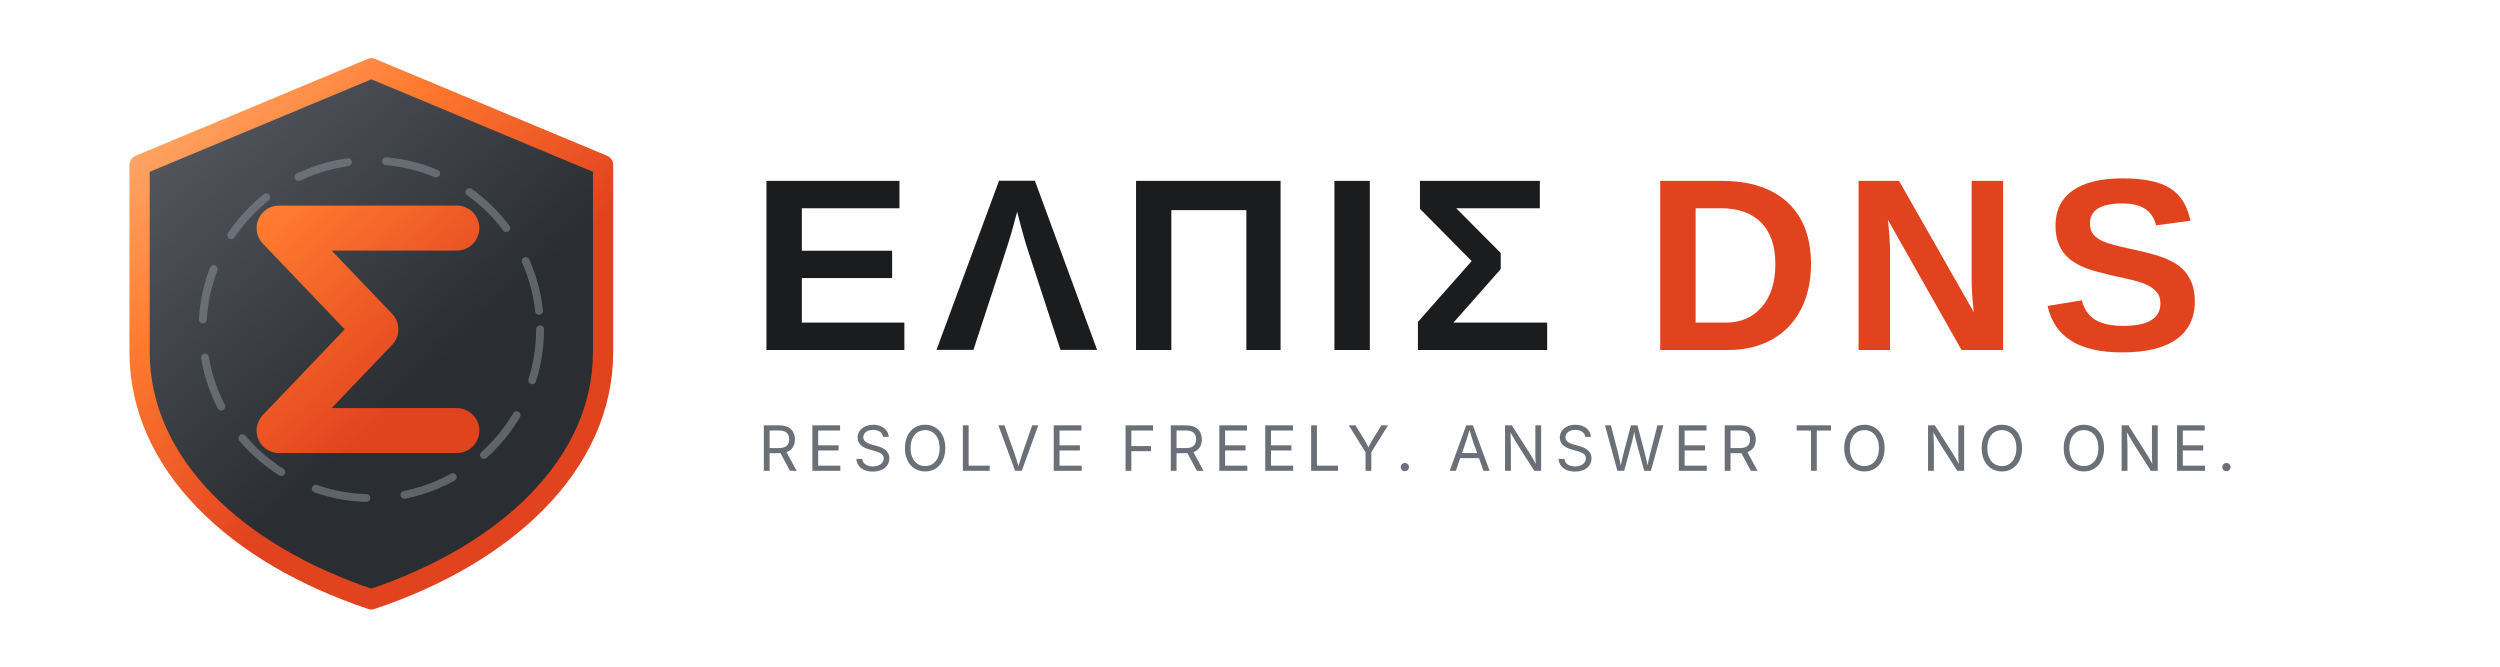
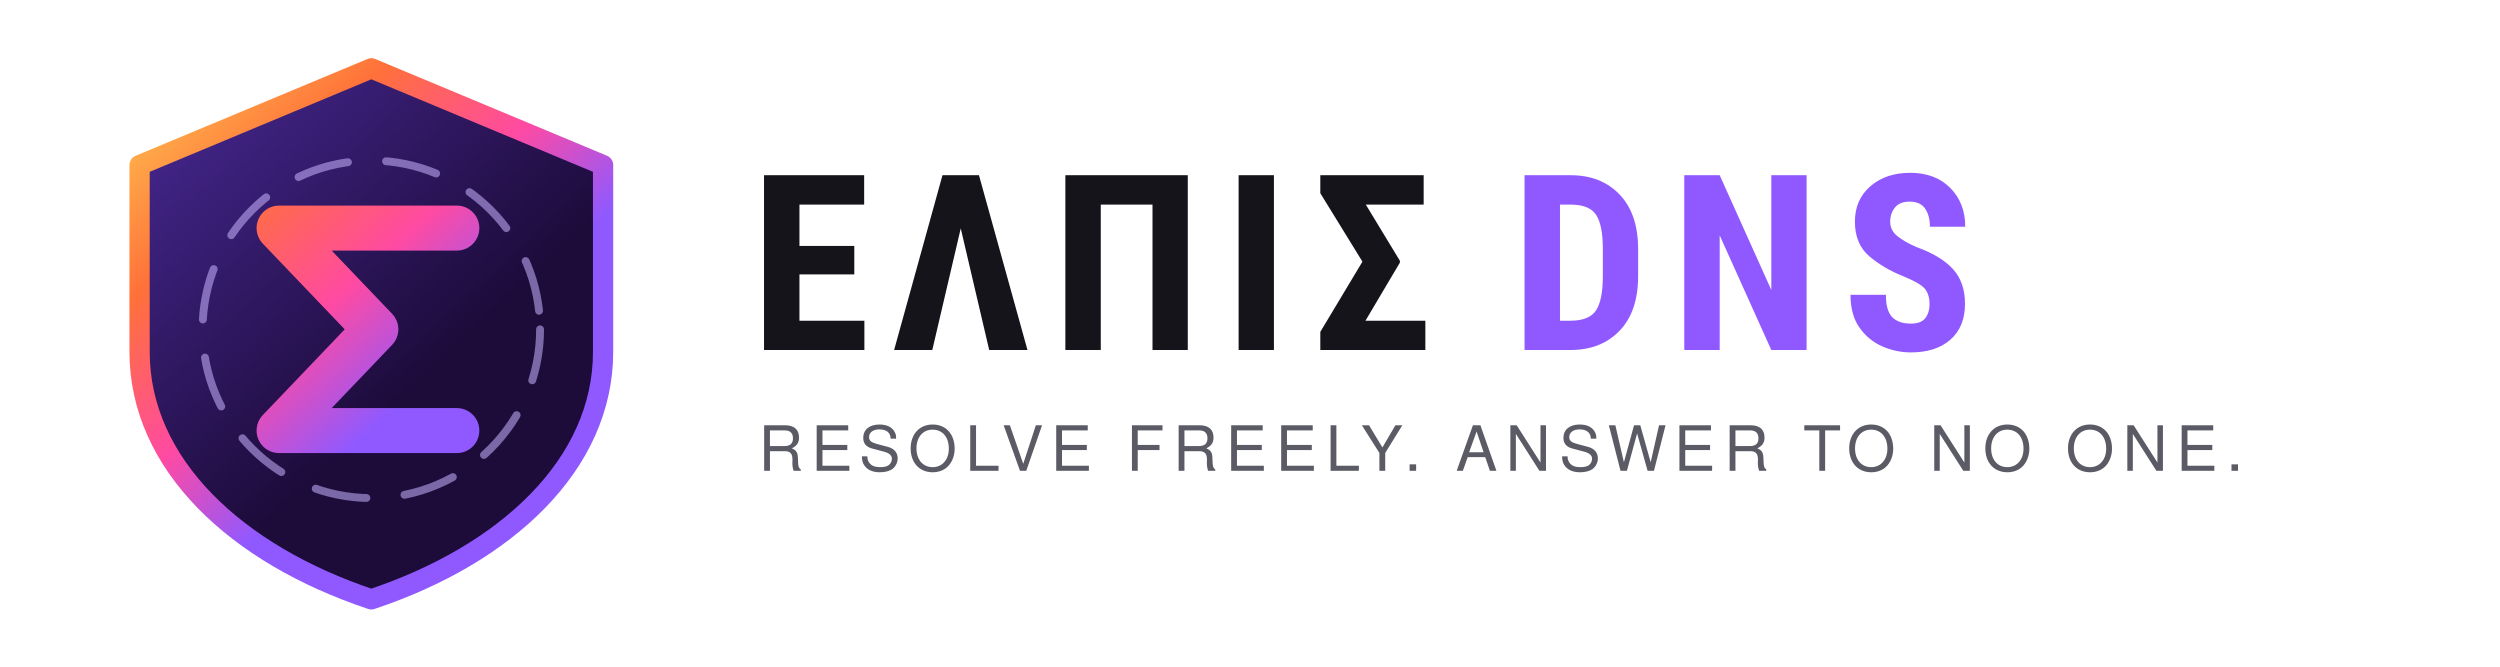
<svg xmlns="http://www.w3.org/2000/svg" viewBox="0 0 1200 320" width="1200" height="320" role="img" aria-labelledby="elpis-logo-title">
  <defs>
    <linearGradient id="logoFlame" x1="60" y1="40" x2="300" y2="300" gradientUnits="userSpaceOnUse">
-       <stop offset="0" stop-color="#ffb072" />
-       <stop offset="0.45" stop-color="#ff7a2f" />
-       <stop offset="1" stop-color="#e2431f" />
+       <stop offset="0" stop-color="#ffbd4f" />
+       <stop offset="0.35" stop-color="#ff7139" />
+       <stop offset="0.7" stop-color="#ff4aa2" />
+       <stop offset="1" stop-color="#9059ff" />
    </linearGradient>
    <linearGradient id="logoSteel" x1="40" y1="20" x2="300" y2="300" gradientUnits="userSpaceOnUse">
-       <stop offset="0" stop-color="#5c6067" />
-       <stop offset="1" stop-color="#2a2d31" />
+       <stop offset="0" stop-color="#4a2a99" />
+       <stop offset="1" stop-color="#1d0b3a" />
    </linearGradient>
    <style>
			/* Readable on a white README and on a dark page alike */
- 			.wordmark{ fill:#1b1c1e; }
- 			.tagline{ fill:#6b7078; }
+ 			.wordmark{ fill:#15141a; }
+ 			.tagline{ fill:#5b5b66; }

			@media (prefers-color-scheme: dark){
- 				.wordmark{ fill:#e9e7e4; }
- 				.tagline{ fill:#8b9099; }
+ 				.wordmark{ fill:#fbfbfe; }
+ 				.tagline{ fill:#b48cff; }
			}
		</style>
  </defs>
  <g transform="translate(40 22) scale(0.54)">
    <path d="M256 20 L462 106 V272 C462 372 376 452 256 492 C136 452 50 372 50 272 V106 Z" fill="url(#logoSteel)" />
    <path d="M256 20 L462 106 V272 C462 372 376 452 256 492 C136 452 50 372 50 272 V106 Z" fill="none" stroke="url(#logoFlame)" stroke-width="18" stroke-linejoin="round" />
-     <circle cx="256" cy="252" r="150" fill="none" stroke="#8b9099" stroke-width="7" stroke-opacity="0.55" stroke-linecap="round" stroke-dasharray="46 34" />
+     <circle cx="256" cy="252" r="150" fill="none" stroke="#c9b4ff" stroke-width="7" stroke-opacity="0.55" stroke-linecap="round" stroke-dasharray="46 34" />
    <path d="M332 162 H174 L260 252 L174 342 H332" fill="none" stroke="url(#logoFlame)" stroke-width="40" stroke-linecap="round" stroke-linejoin="round" />
  </g>
-   <text x="360" y="168" class="wordmark" font-family="Oswald, 'Arial Narrow', 'Helvetica Neue', Arial, sans-serif" font-size="118" font-weight="600" letter-spacing="10">ΕΛΠΙΣ <tspan fill="url(#logoFlame)">DNS</tspan>
+   <text x="360" y="168" class="wordmark" font-family="'Mozilla Headline', 'Roboto Condensed', 'Arial Narrow', 'Helvetica Neue', Arial, sans-serif" font-size="118" font-weight="600" letter-spacing="10">ΕΛΠΙΣ <tspan fill="url(#logoFlame)">DNS</tspan>
  </text>
-   <text x="364" y="226" class="tagline" font-family="Inter, 'Segoe UI', Helvetica, Arial, sans-serif" font-size="30" letter-spacing="4">RESOLVE FREELY. ANSWER TO NO ONE.</text>
+   <text x="364" y="226" class="tagline" font-family="'Mozilla Text', 'Segoe UI', Helvetica, Arial, sans-serif" font-size="30" letter-spacing="4">RESOLVE FREELY. ANSWER TO NO ONE.</text>
</svg>
